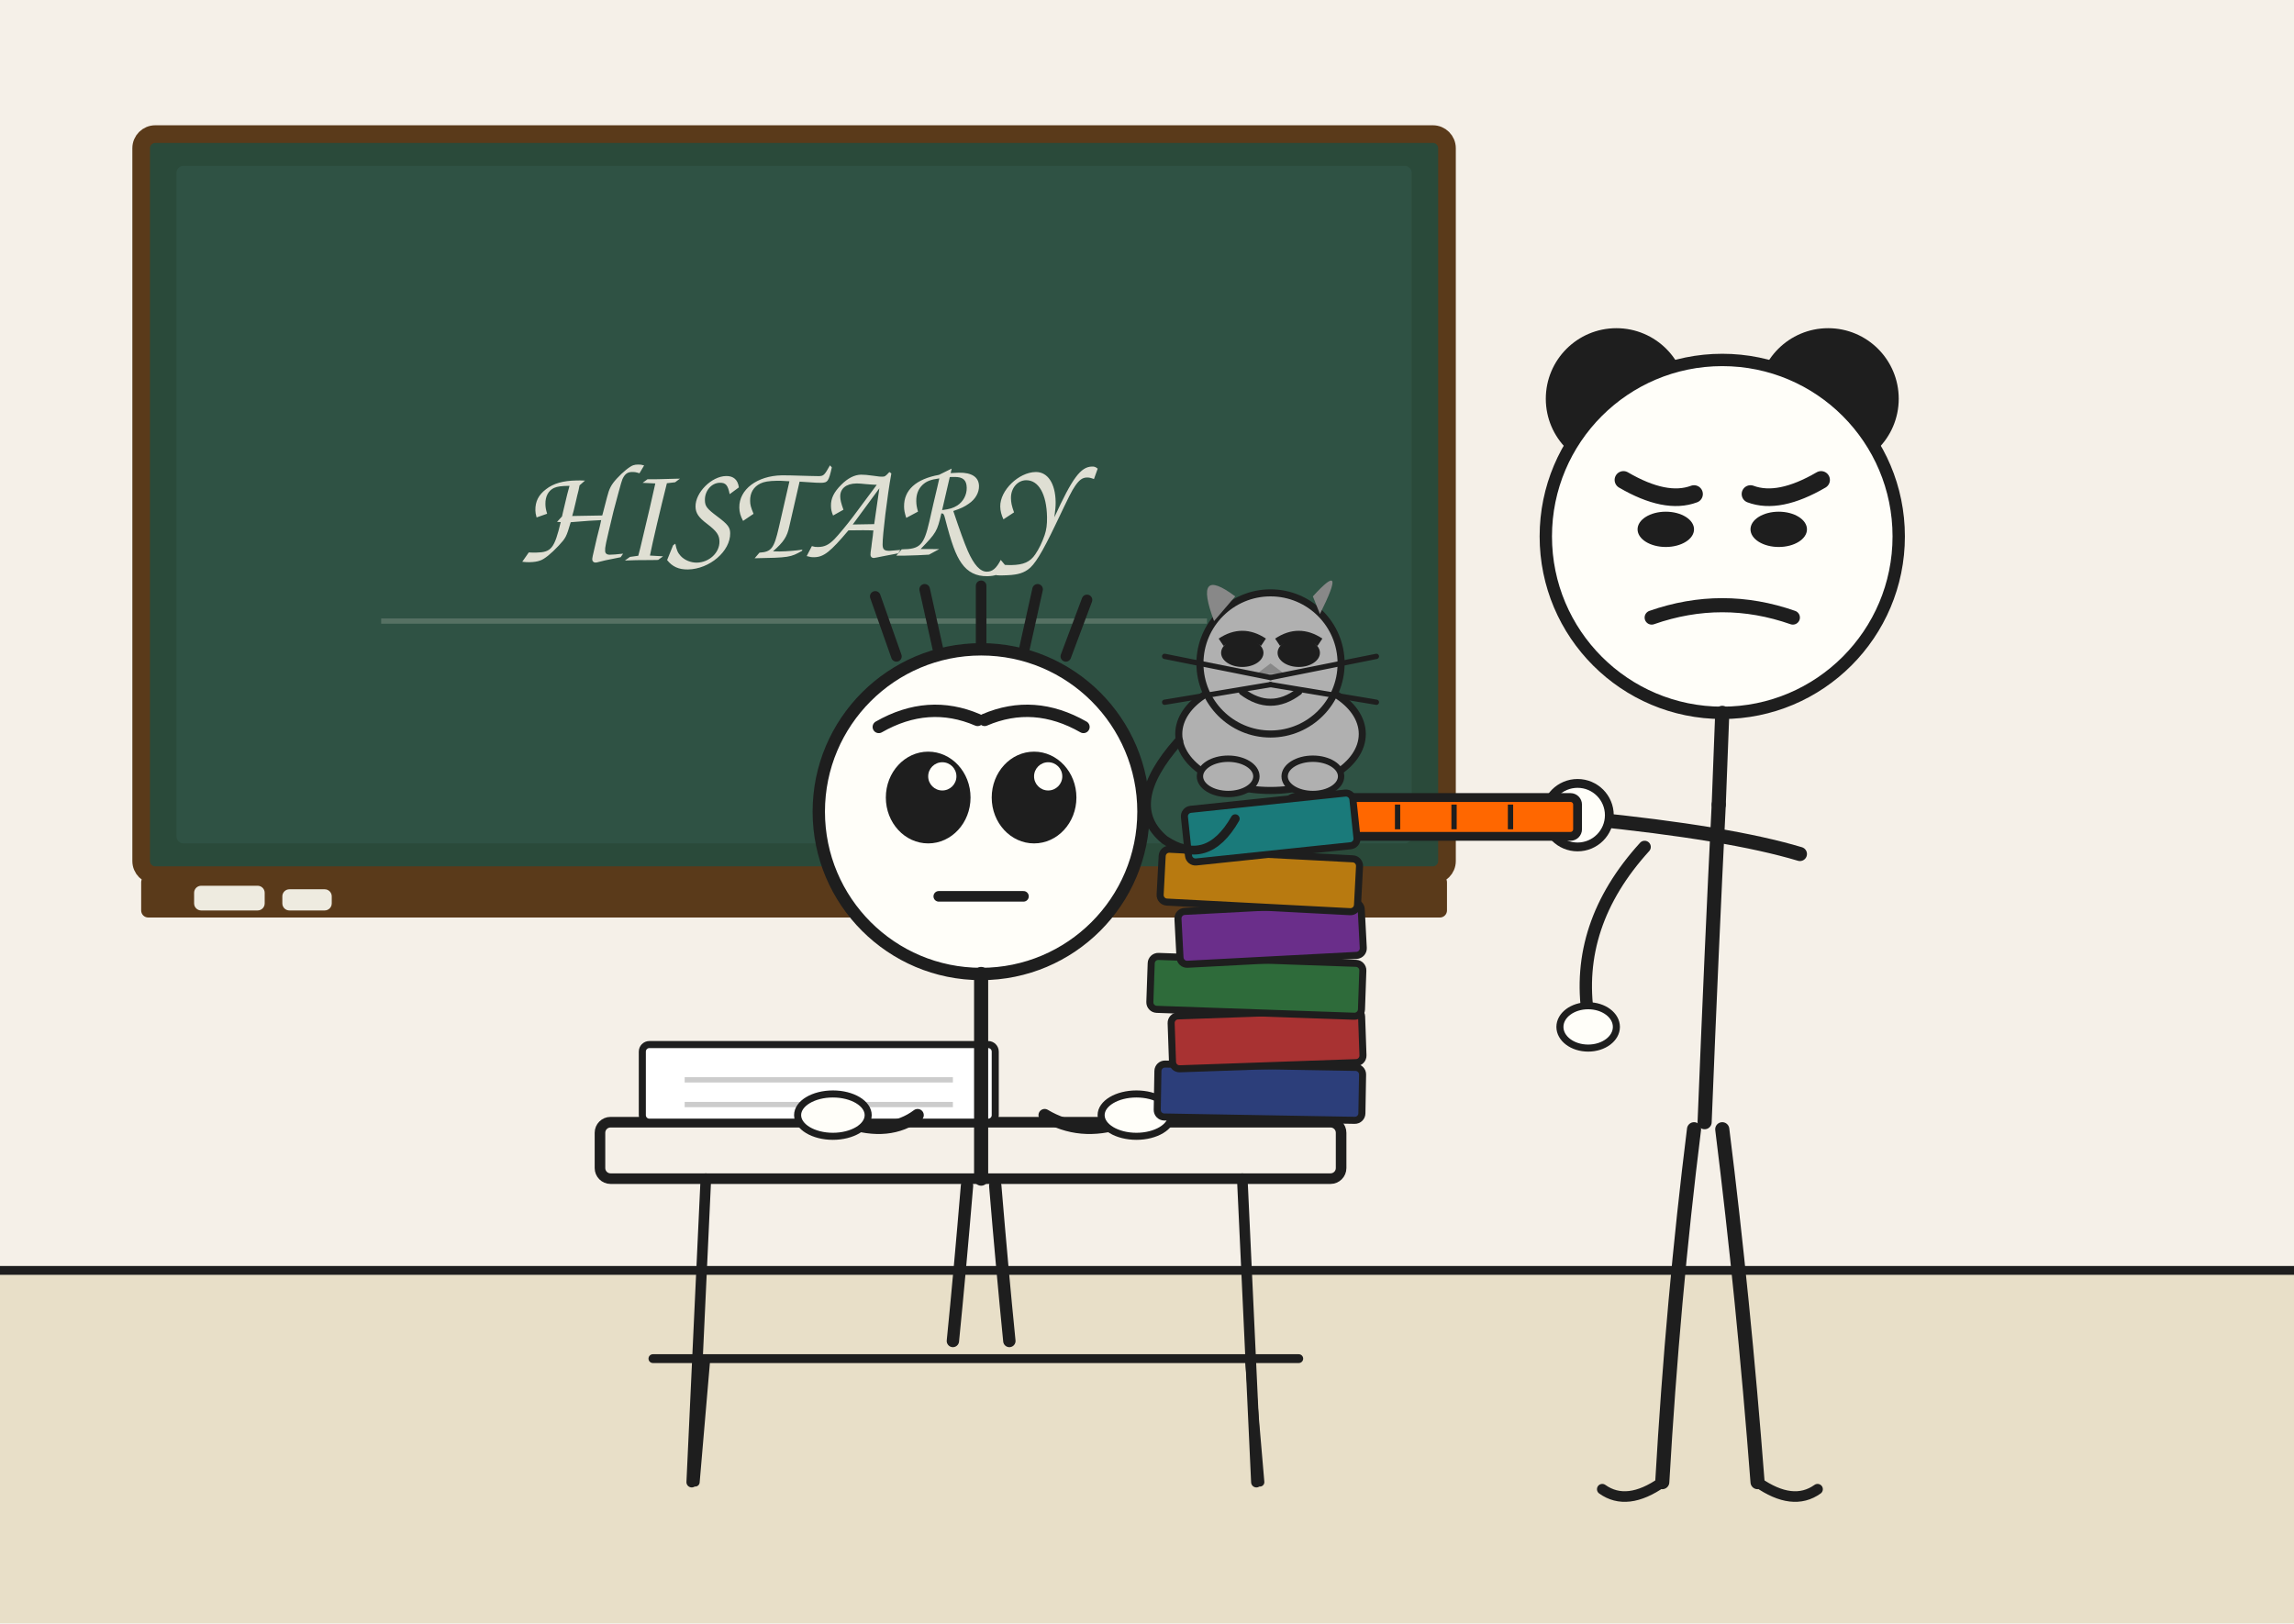
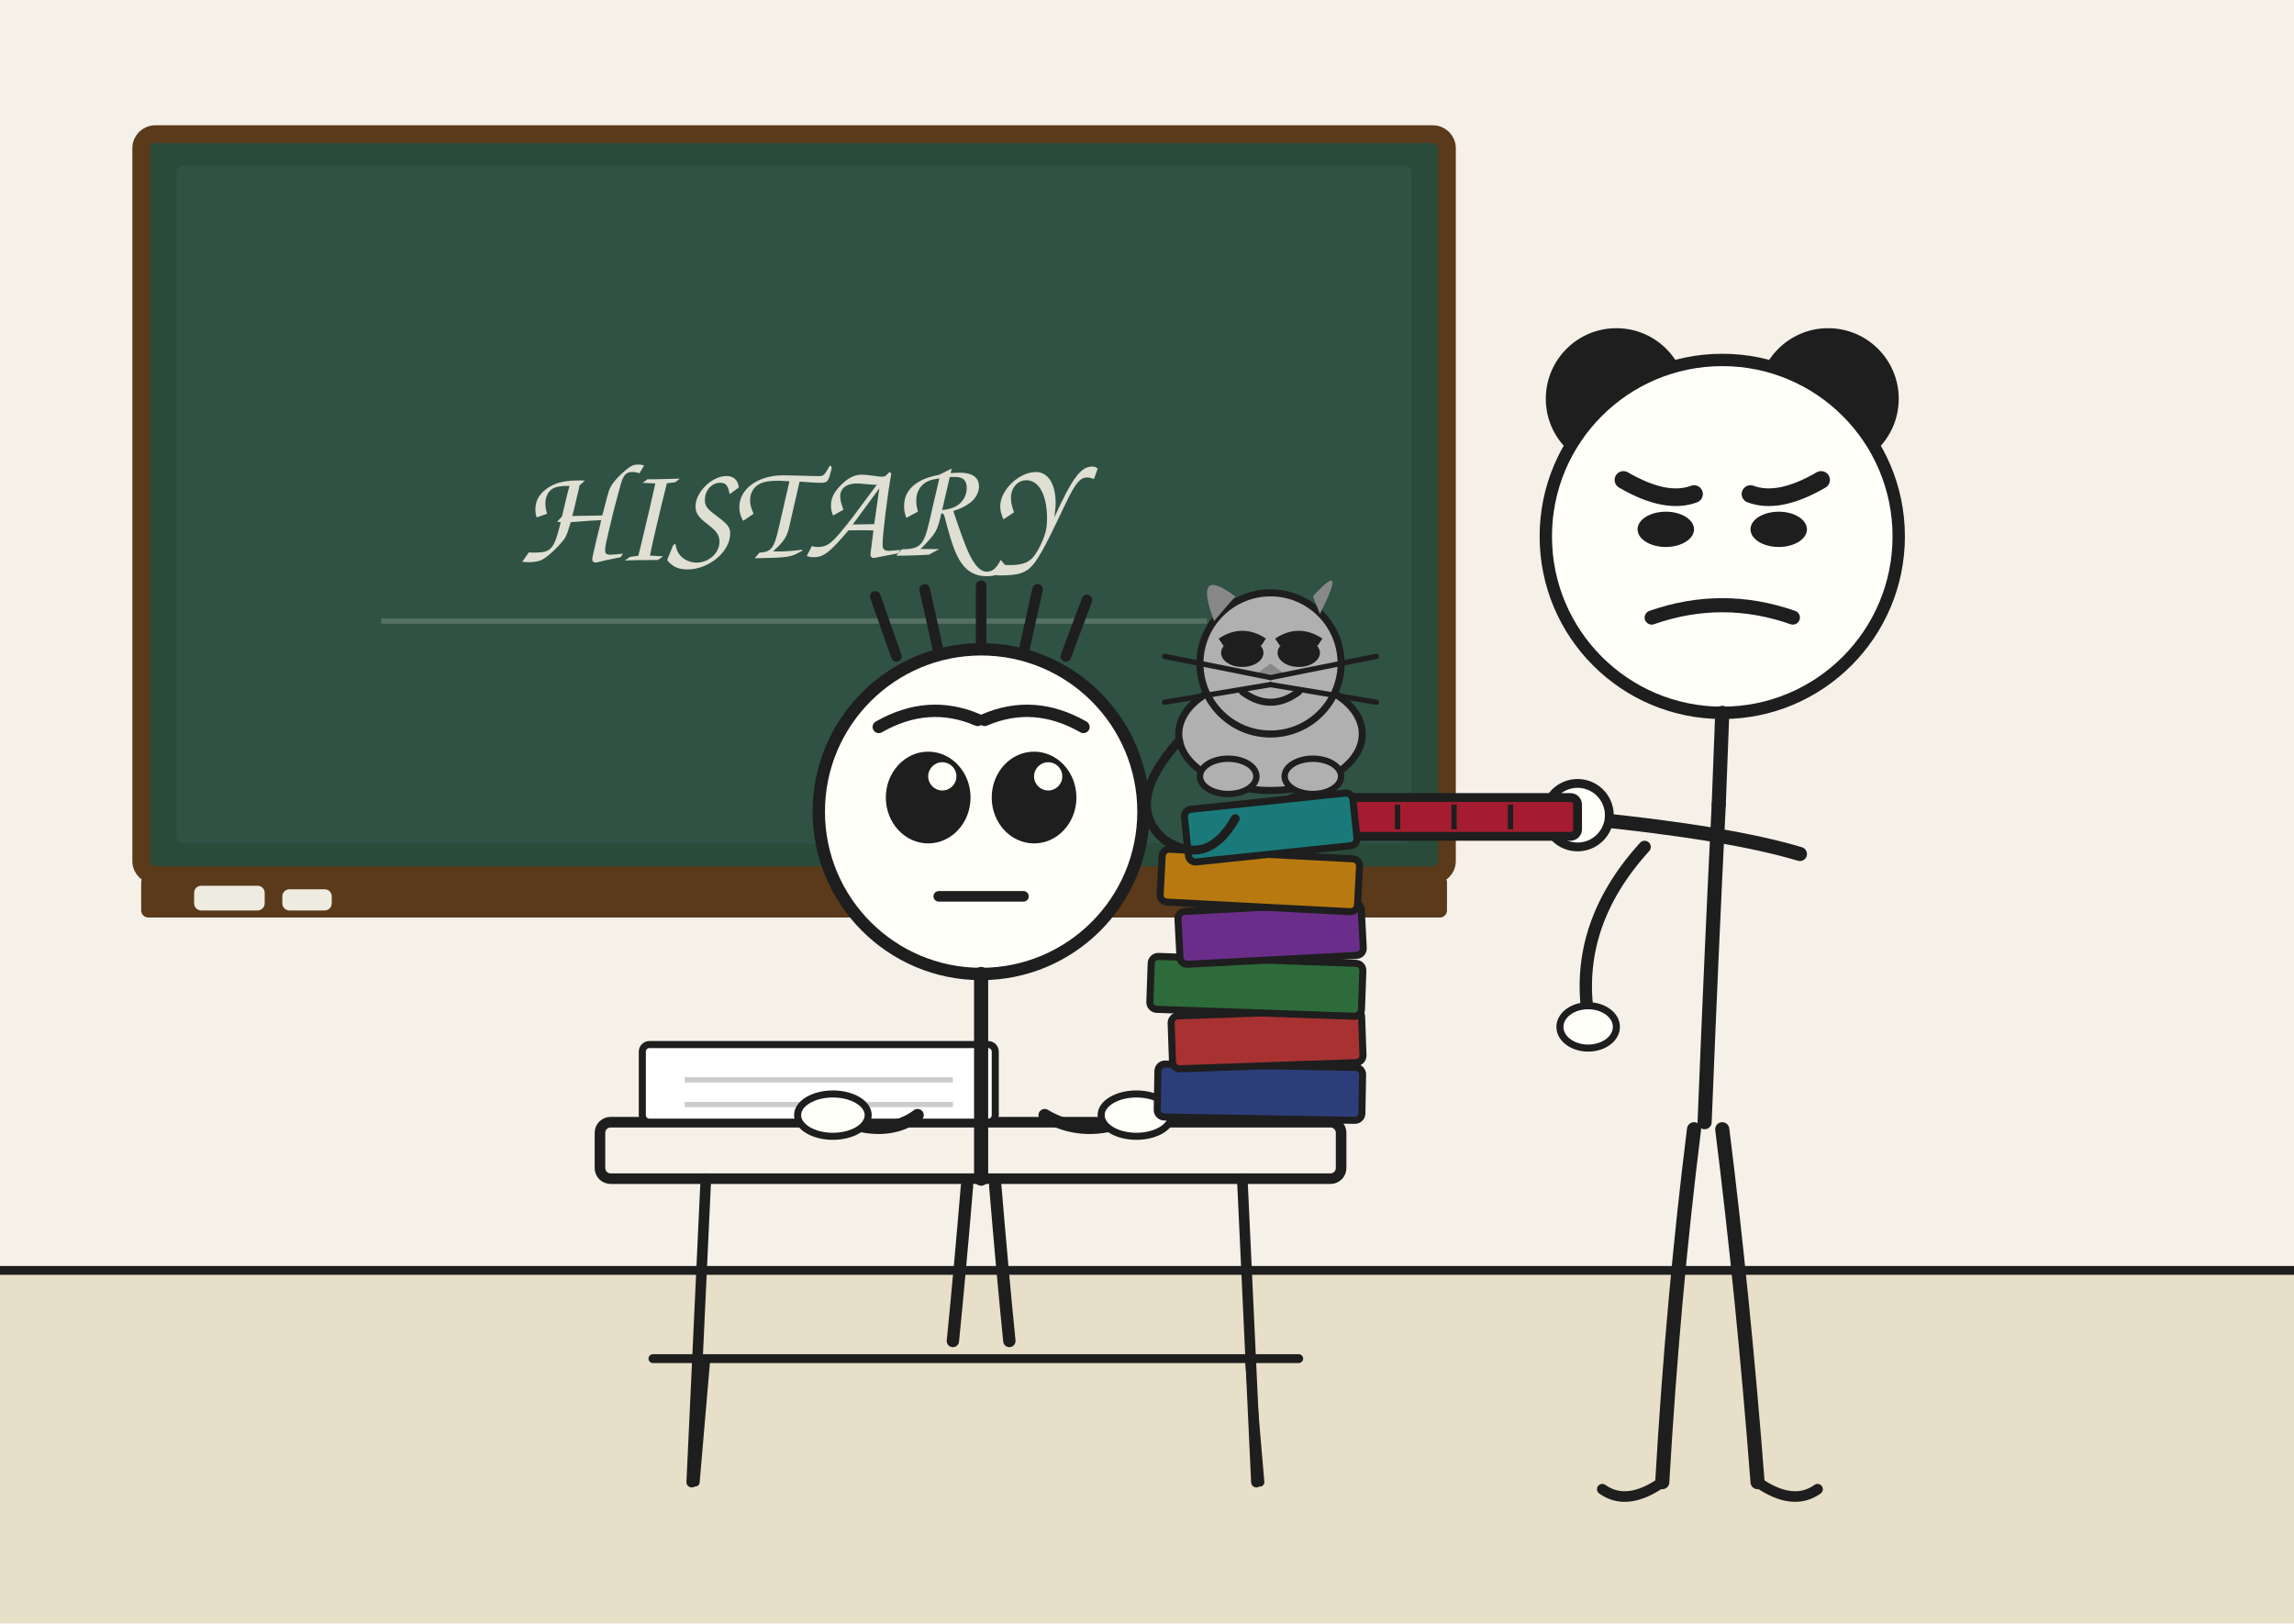
<svg xmlns="http://www.w3.org/2000/svg" viewBox="0 0 650 460" width="650" height="460">
  <rect width="650" height="460" fill="#FFFEF9" />
  <rect width="650" height="360" fill="#F5F0E8" />
  <rect y="360" width="650" height="100" fill="#E8DFC8" />
  <line x1="0" y1="360" x2="650" y2="360" stroke="#1E1E1E" stroke-width="2.5" />
  <rect x="40" y="38" width="370" height="210" rx="4" fill="#2A4A3A" stroke="#5A3A1A" stroke-width="5" />
  <rect x="50" y="47" width="350" height="192" rx="2" fill="#2F5244" />
  <rect x="40" y="248" width="370" height="12" rx="2" fill="#5A3A1A" />
  <rect x="55" y="251" width="20" height="7" rx="2" fill="#EEEBE0" />
  <rect x="80" y="252" width="14" height="6" rx="2" fill="#EEEBE0" />
  <text x="225" y="158" font-family="Comic Sans MS, cursive" font-size="40" fill="#EEEBE0" text-anchor="middle" opacity="0.92" transform="rotate(-1,225,158)">HISTARY</text>
  <line x1="108" y1="176" x2="342" y2="176" stroke="#EEEBE0" stroke-width="1.5" opacity="0.2" />
  <circle cx="458" cy="113" r="20" fill="#1E1E1E" />
  <circle cx="518" cy="113" r="20" fill="#1E1E1E" />
  <circle cx="488" cy="152" r="50" fill="#FFFEF9" stroke="#1E1E1E" stroke-width="3.5" />
  <ellipse cx="472" cy="150" rx="8" ry="5" fill="#1E1E1E" />
  <ellipse cx="504" cy="150" rx="8" ry="5" fill="#1E1E1E" />
  <path d="M460 136 Q472 143 480 140" stroke="#1E1E1E" stroke-width="5" fill="none" stroke-linecap="round" />
  <path d="M496 140 Q504 143 516 136" stroke="#1E1E1E" stroke-width="5" fill="none" stroke-linecap="round" />
  <path d="M468 175 Q488 168 508 175" stroke="#1E1E1E" stroke-width="4" fill="none" stroke-linecap="round" />
  <line x1="488" y1="202" x2="487" y2="228" stroke="#1E1E1E" stroke-width="4" stroke-linecap="round" />
  <path d="M487 228 Q485 268 483 318" stroke="#1E1E1E" stroke-width="4" fill="none" stroke-linecap="round" />
  <path d="M510 242 Q490 236 450 232" stroke="#1E1E1E" stroke-width="4" fill="none" stroke-linecap="round" />
  <circle cx="447" cy="231" r="9" fill="#FFFEF9" stroke="#1E1E1E" stroke-width="2.5" />
-   <rect x="365" y="226" width="82" height="11" rx="2" fill="#FF6700" stroke="#1E1E1E" stroke-width="2.5" />
+   <rect x="365" y="226" width="82" height="11" rx="2" fill="#A51C30" stroke="#1E1E1E" stroke-width="2.5" />
  <line x1="380" y1="228" x2="380" y2="235" stroke="#1E1E1E" stroke-width="1.5" />
  <line x1="396" y1="228" x2="396" y2="235" stroke="#1E1E1E" stroke-width="1.5" />
  <line x1="412" y1="228" x2="412" y2="235" stroke="#1E1E1E" stroke-width="1.5" />
  <line x1="428" y1="228" x2="428" y2="235" stroke="#1E1E1E" stroke-width="1.5" />
  <path d="M466 240 Q446 262 450 288" stroke="#1E1E1E" stroke-width="3.5" fill="none" stroke-linecap="round" />
  <ellipse cx="450" cy="291" rx="8" ry="6" fill="#FFFEF9" stroke="#1E1E1E" stroke-width="2" />
  <path d="M480 320 Q474 368 471 420" stroke="#1E1E1E" stroke-width="4" fill="none" stroke-linecap="round" />
  <path d="M488 320 Q494 368 498 420" stroke="#1E1E1E" stroke-width="4" fill="none" stroke-linecap="round" />
  <path d="M471 420 Q461 427 454 422" stroke="#1E1E1E" stroke-width="3" fill="none" stroke-linecap="round" />
  <path d="M498 420 Q508 427 515 422" stroke="#1E1E1E" stroke-width="3" fill="none" stroke-linecap="round" />
  <rect x="170" y="318" width="210" height="16" rx="3" fill="none" stroke="#1E1E1E" stroke-width="3" />
  <line x1="200" y1="334" x2="196" y2="420" stroke="#1E1E1E" stroke-width="3" stroke-linecap="round" />
  <line x1="352" y1="334" x2="356" y2="420" stroke="#1E1E1E" stroke-width="3" stroke-linecap="round" />
  <line x1="185" y1="385" x2="368" y2="385" stroke="#1E1E1E" stroke-width="2.5" stroke-linecap="round" />
  <line x1="200" y1="385" x2="197" y2="420" stroke="#1E1E1E" stroke-width="2.5" stroke-linecap="round" />
  <line x1="354" y1="385" x2="357" y2="420" stroke="#1E1E1E" stroke-width="2.5" stroke-linecap="round" />
  <rect x="182" y="296" width="100" height="22" rx="2" fill="#fff" stroke="#1E1E1E" stroke-width="2" />
  <line x1="194" y1="306" x2="270" y2="306" stroke="#ccc" stroke-width="1.5" />
  <line x1="194" y1="313" x2="270" y2="313" stroke="#ccc" stroke-width="1.5" />
  <circle cx="278" cy="230" r="46" fill="#FFFEF9" stroke="#1E1E1E" stroke-width="3.5" />
  <line x1="254" y1="186" x2="248" y2="169" stroke="#1E1E1E" stroke-width="3" stroke-linecap="round" />
  <line x1="266" y1="185" x2="262" y2="167" stroke="#1E1E1E" stroke-width="3" stroke-linecap="round" />
  <line x1="278" y1="184" x2="278" y2="166" stroke="#1E1E1E" stroke-width="3" stroke-linecap="round" />
  <line x1="290" y1="185" x2="294" y2="167" stroke="#1E1E1E" stroke-width="3" stroke-linecap="round" />
  <line x1="302" y1="186" x2="308" y2="170" stroke="#1E1E1E" stroke-width="3" stroke-linecap="round" />
  <ellipse cx="263" cy="226" rx="12" ry="13" fill="#1E1E1E" />
  <ellipse cx="293" cy="226" rx="12" ry="13" fill="#1E1E1E" />
  <circle cx="267" cy="220" r="4" fill="#FFFEF9" />
  <circle cx="297" cy="220" r="4" fill="#FFFEF9" />
  <path d="M249 206 Q263 198 277 204" stroke="#1E1E1E" stroke-width="3.5" fill="none" stroke-linecap="round" />
  <path d="M279 204 Q293 198 307 206" stroke="#1E1E1E" stroke-width="3.5" fill="none" stroke-linecap="round" />
  <line x1="266" y1="254" x2="290" y2="254" stroke="#1E1E1E" stroke-width="3" stroke-linecap="round" />
  <line x1="278" y1="276" x2="278" y2="334" stroke="#1E1E1E" stroke-width="4" stroke-linecap="round" />
  <path d="M260 316 Q252 322 240 318" stroke="#1E1E1E" stroke-width="3.5" fill="none" stroke-linecap="round" />
  <ellipse cx="236" cy="316" rx="10" ry="6" fill="#FFFEF9" stroke="#1E1E1E" stroke-width="2" />
  <path d="M296 316 Q306 322 318 318" stroke="#1E1E1E" stroke-width="3.5" fill="none" stroke-linecap="round" />
  <ellipse cx="322" cy="316" rx="10" ry="6" fill="#FFFEF9" stroke="#1E1E1E" stroke-width="2" />
  <path d="M274 336 Q272 360 270 380" stroke="#1E1E1E" stroke-width="3.5" fill="none" stroke-linecap="round" />
  <path d="M282 336 Q284 360 286 380" stroke="#1E1E1E" stroke-width="3.5" fill="none" stroke-linecap="round" />
  <rect x="328" y="302" width="58" height="15" rx="2" fill="#2C3E7A" stroke="#1E1E1E" stroke-width="2" transform="rotate(1,357,309)" />
  <rect x="332" y="287" width="54" height="15" rx="2" fill="#A83232" stroke="#1E1E1E" stroke-width="2" transform="rotate(-2,359,294)" />
  <rect x="326" y="272" width="60" height="15" rx="2" fill="#2E6B3A" stroke="#1E1E1E" stroke-width="2" transform="rotate(2,356,279)" />
  <rect x="334" y="257" width="52" height="15" rx="2" fill="#6A2E8A" stroke="#1E1E1E" stroke-width="2" transform="rotate(-3,360,264)" />
  <rect x="329" y="242" width="56" height="15" rx="2" fill="#B87A10" stroke="#1E1E1E" stroke-width="2" transform="rotate(3,357,249)" />
  <rect x="336" y="227" width="48" height="15" rx="2" fill="#1A7A7A" stroke="#1E1E1E" stroke-width="2" transform="rotate(-6,360,234)" />
  <ellipse cx="360" cy="208" rx="26" ry="16" fill="#B0B0B0" stroke="#1E1E1E" stroke-width="2" />
  <circle cx="360" cy="188" r="20" fill="#B0B0B0" stroke="#1E1E1E" stroke-width="2" />
  <path d="M344 176 Q338 160 350 169 Z" fill="#888" />
  <path d="M374 174 Q382 158 372 169 Z" fill="#888" />
  <ellipse cx="352" cy="185" rx="6" ry="4" fill="#1E1E1E" />
  <ellipse cx="368" cy="185" rx="6" ry="4" fill="#1E1E1E" />
  <path d="M346 182 Q352 178 358 182" stroke="#1E1E1E" stroke-width="2.5" fill="none" />
  <path d="M362 182 Q368 178 374 182" stroke="#1E1E1E" stroke-width="2.5" fill="none" />
  <path d="M352 196 Q360 202 368 196" stroke="#1E1E1E" stroke-width="2" fill="none" stroke-linecap="round" />
  <path d="M356 191 L360 188 L364 191 Z" fill="#888" />
  <line x1="360" y1="192" x2="330" y2="186" stroke="#1E1E1E" stroke-width="1.5" stroke-linecap="round" />
  <line x1="360" y1="194" x2="330" y2="199" stroke="#1E1E1E" stroke-width="1.5" stroke-linecap="round" />
  <line x1="360" y1="192" x2="390" y2="186" stroke="#1E1E1E" stroke-width="1.5" stroke-linecap="round" />
  <line x1="360" y1="194" x2="390" y2="199" stroke="#1E1E1E" stroke-width="1.5" stroke-linecap="round" />
  <path d="M334 210 Q318 228 330 238 Q342 246 350 232" stroke="#1E1E1E" stroke-width="2.5" fill="none" stroke-linecap="round" />
  <ellipse cx="348" cy="220" rx="8" ry="5" fill="#B0B0B0" stroke="#1E1E1E" stroke-width="1.8" />
  <ellipse cx="372" cy="220" rx="8" ry="5" fill="#B0B0B0" stroke="#1E1E1E" stroke-width="1.8" />
</svg>
